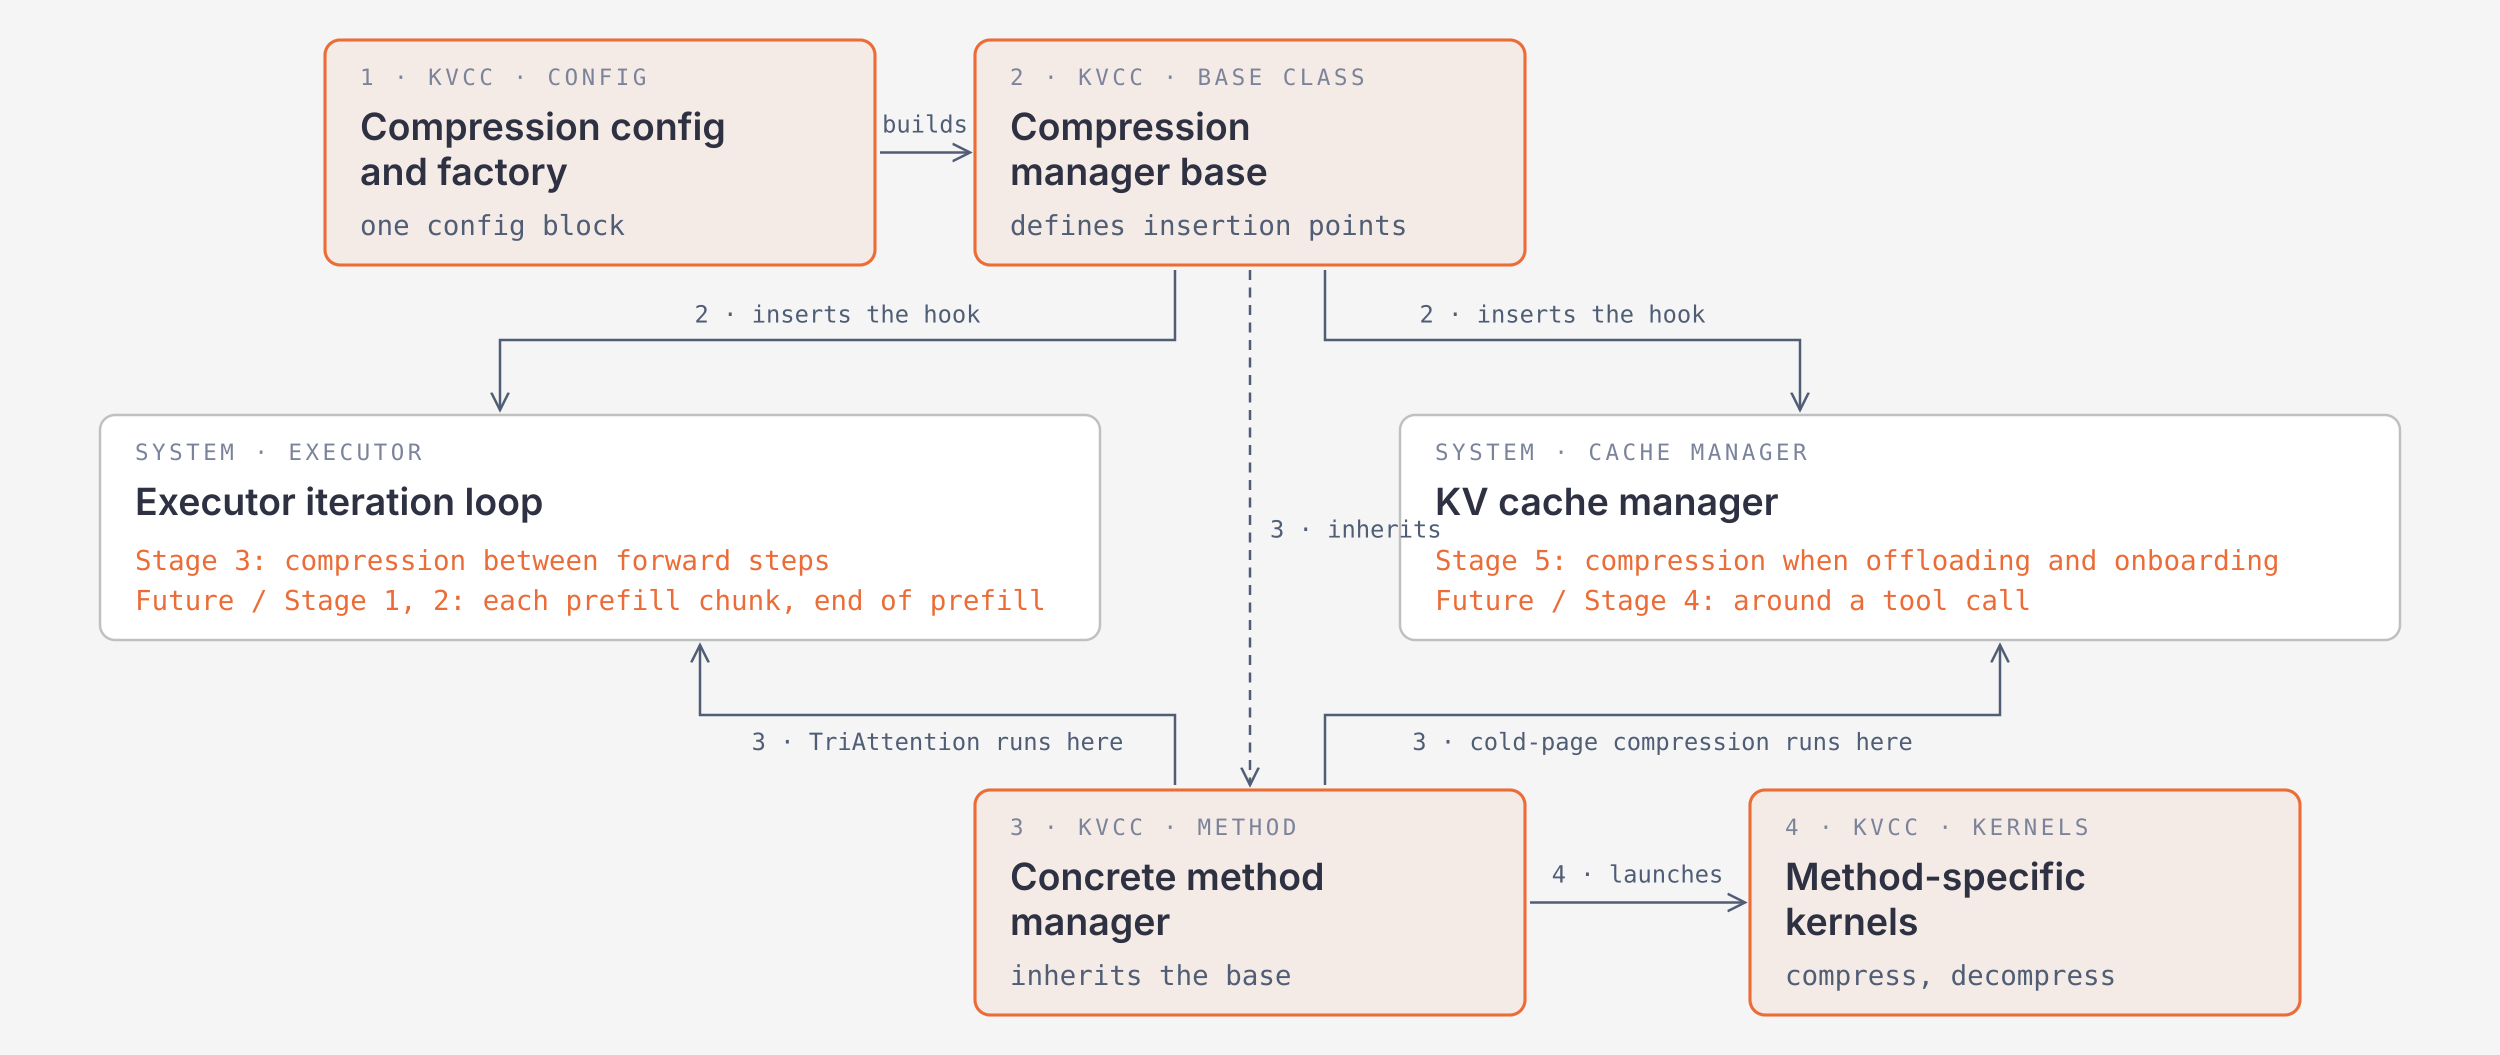
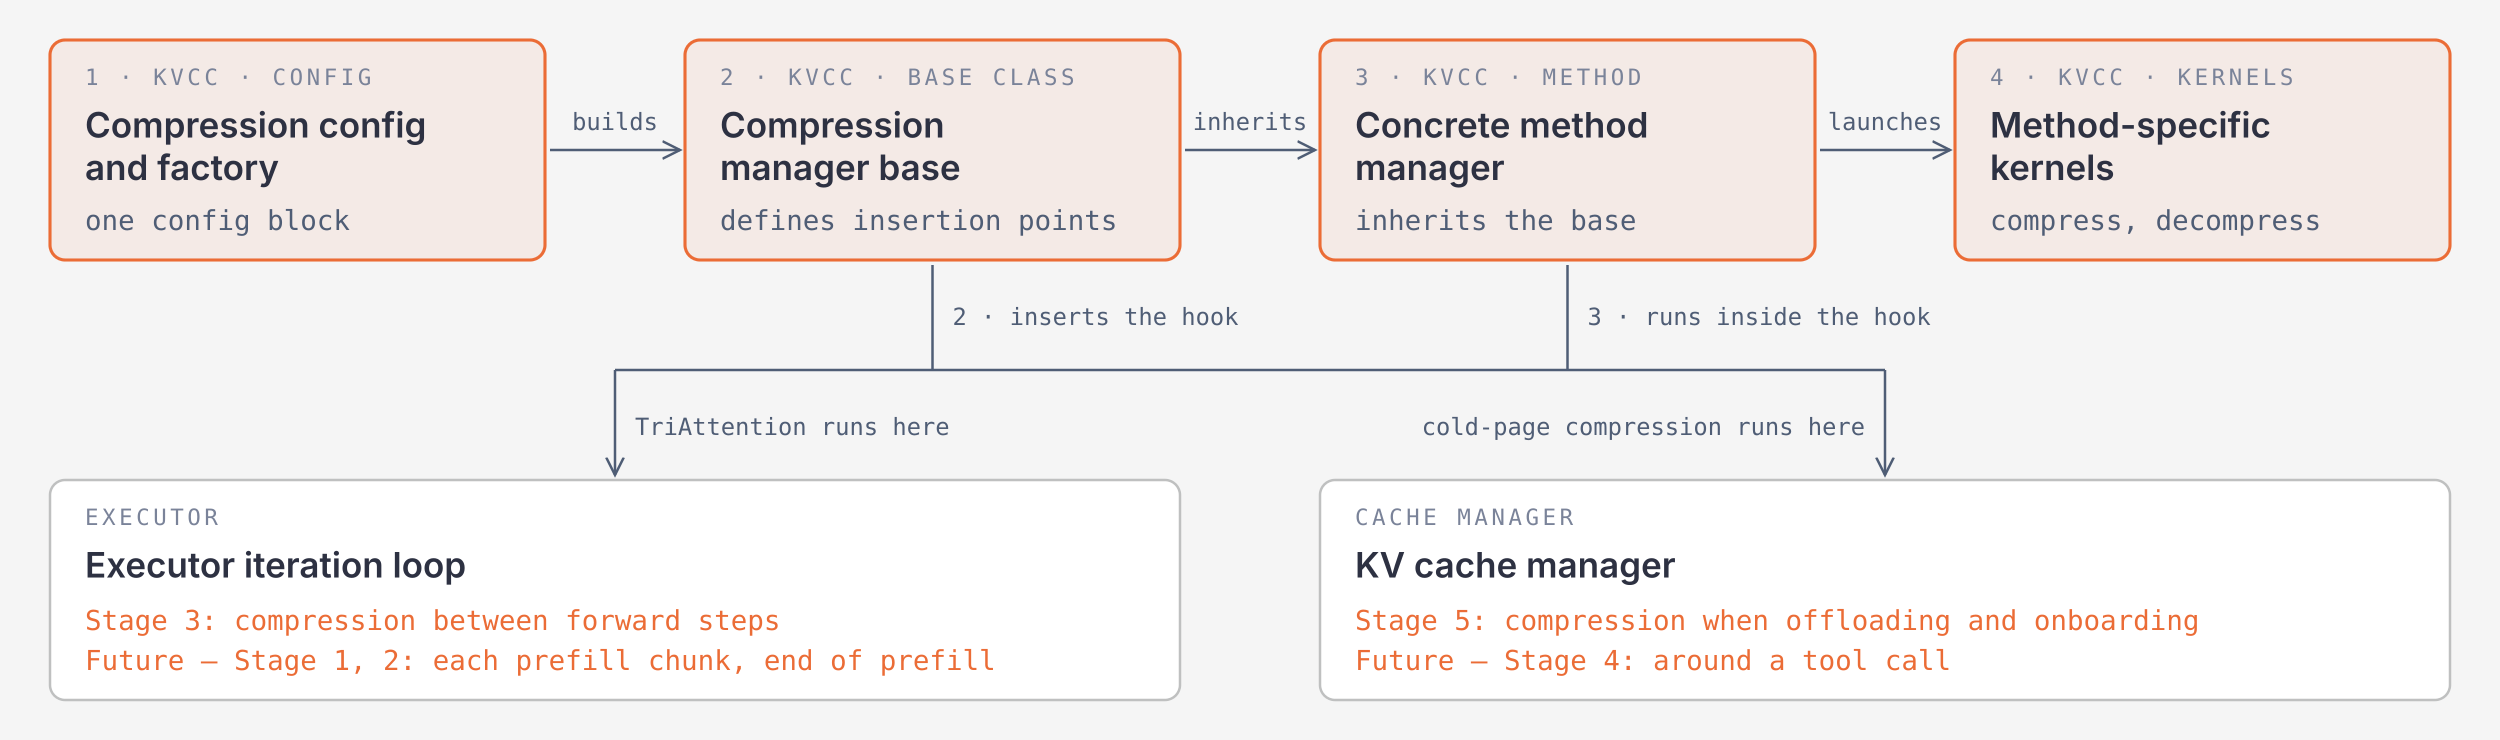
- <svg xmlns="http://www.w3.org/2000/svg" viewBox="0 0 1000 422" width="1000" height="422">
+ <svg xmlns="http://www.w3.org/2000/svg" viewBox="0 0 1000 296" width="1000" height="296">
  <defs>
    <marker id="ah" markerWidth="8" markerHeight="8" refX="7" refY="4" orient="auto" markerUnits="userSpaceOnUse">
      <path d="M0,0.5 L7,4 L0,7.5" fill="none" stroke="#4f5d75" stroke-width="1" />
    </marker>
  </defs>
-   <rect width="1000" height="422" fill="#f5f5f5" />
-   <rect x="130" y="16" width="220" height="90" rx="6" fill="rgba(235,108,54,0.08)" stroke="#eb6c36" stroke-width="1.25" />
-   <text x="144" y="34" font-family="'Geist Mono','SFMono-Regular',Menlo,Consolas,monospace" font-size="9" font-weight="500" letter-spacing="1.4" fill="#7a8399" text-anchor="start">1 · KVCC · CONFIG</text>
-   <text x="144" y="56" font-family="'Geist','Inter',system-ui,-apple-system,'Segoe UI',sans-serif" font-size="15" font-weight="600" fill="#2d3142" text-anchor="start">Compression config</text>
-   <text x="144" y="74" font-family="'Geist','Inter',system-ui,-apple-system,'Segoe UI',sans-serif" font-size="15" font-weight="600" fill="#2d3142" text-anchor="start">and factory</text>
-   <text x="144" y="94" font-family="'Geist Mono','SFMono-Regular',Menlo,Consolas,monospace" font-size="11" font-weight="500" fill="#4f5d75" text-anchor="start">one config block</text>
-   <rect x="390" y="16" width="220" height="90" rx="6" fill="rgba(235,108,54,0.08)" stroke="#eb6c36" stroke-width="1.25" />
-   <text x="404" y="34" font-family="'Geist Mono','SFMono-Regular',Menlo,Consolas,monospace" font-size="9" font-weight="500" letter-spacing="1.4" fill="#7a8399" text-anchor="start">2 · KVCC · BASE CLASS</text>
-   <text x="404" y="56" font-family="'Geist','Inter',system-ui,-apple-system,'Segoe UI',sans-serif" font-size="15" font-weight="600" fill="#2d3142" text-anchor="start">Compression</text>
-   <text x="404" y="74" font-family="'Geist','Inter',system-ui,-apple-system,'Segoe UI',sans-serif" font-size="15" font-weight="600" fill="#2d3142" text-anchor="start">manager base</text>
-   <text x="404" y="94" font-family="'Geist Mono','SFMono-Regular',Menlo,Consolas,monospace" font-size="11" font-weight="500" fill="#4f5d75" text-anchor="start">defines insertion points</text>
-   <rect x="40" y="166" width="400" height="90" rx="6" fill="#ffffff" stroke="#bfc0c0" stroke-width="1" />
-   <text x="54" y="184" font-family="'Geist Mono','SFMono-Regular',Menlo,Consolas,monospace" font-size="9" font-weight="500" letter-spacing="1.4" fill="#7a8399" text-anchor="start">SYSTEM · EXECUTOR</text>
-   <text x="54" y="206" font-family="'Geist','Inter',system-ui,-apple-system,'Segoe UI',sans-serif" font-size="15" font-weight="600" fill="#2d3142" text-anchor="start">Executor iteration loop</text>
-   <text x="54" y="228" font-family="'Geist Mono','SFMono-Regular',Menlo,Consolas,monospace" font-size="11" font-weight="500" fill="#eb6c36" text-anchor="start">Stage 3: compression between forward steps</text>
-   <text x="54" y="244" font-family="'Geist Mono','SFMono-Regular',Menlo,Consolas,monospace" font-size="11" font-weight="500" fill="#eb6c36" text-anchor="start">Future / Stage 1, 2: each prefill chunk, end of prefill</text>
-   <rect x="560" y="166" width="400" height="90" rx="6" fill="#ffffff" stroke="#bfc0c0" stroke-width="1" />
-   <text x="574" y="184" font-family="'Geist Mono','SFMono-Regular',Menlo,Consolas,monospace" font-size="9" font-weight="500" letter-spacing="1.4" fill="#7a8399" text-anchor="start">SYSTEM · CACHE MANAGER</text>
-   <text x="574" y="206" font-family="'Geist','Inter',system-ui,-apple-system,'Segoe UI',sans-serif" font-size="15" font-weight="600" fill="#2d3142" text-anchor="start">KV cache manager</text>
-   <text x="574" y="228" font-family="'Geist Mono','SFMono-Regular',Menlo,Consolas,monospace" font-size="11" font-weight="500" fill="#eb6c36" text-anchor="start">Stage 5: compression when offloading and onboarding</text>
-   <text x="574" y="244" font-family="'Geist Mono','SFMono-Regular',Menlo,Consolas,monospace" font-size="11" font-weight="500" fill="#eb6c36" text-anchor="start">Future / Stage 4: around a tool call</text>
-   <rect x="390" y="316" width="220" height="90" rx="6" fill="rgba(235,108,54,0.08)" stroke="#eb6c36" stroke-width="1.25" />
-   <text x="404" y="334" font-family="'Geist Mono','SFMono-Regular',Menlo,Consolas,monospace" font-size="9" font-weight="500" letter-spacing="1.4" fill="#7a8399" text-anchor="start">3 · KVCC · METHOD</text>
-   <text x="404" y="356" font-family="'Geist','Inter',system-ui,-apple-system,'Segoe UI',sans-serif" font-size="15" font-weight="600" fill="#2d3142" text-anchor="start">Concrete method</text>
-   <text x="404" y="374" font-family="'Geist','Inter',system-ui,-apple-system,'Segoe UI',sans-serif" font-size="15" font-weight="600" fill="#2d3142" text-anchor="start">manager</text>
-   <text x="404" y="394" font-family="'Geist Mono','SFMono-Regular',Menlo,Consolas,monospace" font-size="11" font-weight="500" fill="#4f5d75" text-anchor="start">inherits the base</text>
-   <rect x="700" y="316" width="220" height="90" rx="6" fill="rgba(235,108,54,0.08)" stroke="#eb6c36" stroke-width="1.25" />
-   <text x="714" y="334" font-family="'Geist Mono','SFMono-Regular',Menlo,Consolas,monospace" font-size="9" font-weight="500" letter-spacing="1.4" fill="#7a8399" text-anchor="start">4 · KVCC · KERNELS</text>
-   <text x="714" y="356" font-family="'Geist','Inter',system-ui,-apple-system,'Segoe UI',sans-serif" font-size="15" font-weight="600" fill="#2d3142" text-anchor="start">Method-specific</text>
-   <text x="714" y="374" font-family="'Geist','Inter',system-ui,-apple-system,'Segoe UI',sans-serif" font-size="15" font-weight="600" fill="#2d3142" text-anchor="start">kernels</text>
-   <text x="714" y="394" font-family="'Geist Mono','SFMono-Regular',Menlo,Consolas,monospace" font-size="11" font-weight="500" fill="#4f5d75" text-anchor="start">compress, decompress</text>
-   <path d="M352,61.0 L388,61.0" fill="none" stroke="#4f5d75" stroke-width="1" marker-end="url(#ah)" />
-   <text x="370" y="53.0" font-family="'Geist Mono','SFMono-Regular',Menlo,Consolas,monospace" font-size="9.5" fill="#4f5d75" text-anchor="middle">builds</text>
-   <path d="M470,108 L470,136 L200,136 L200,164" fill="none" stroke="#4f5d75" stroke-width="1" marker-end="url(#ah)" />
-   <text x="335.0" y="129" font-family="'Geist Mono','SFMono-Regular',Menlo,Consolas,monospace" font-size="9.5" fill="#4f5d75" text-anchor="middle">2 · inserts the hook</text>
-   <path d="M530,108 L530,136 L720,136 L720,164" fill="none" stroke="#4f5d75" stroke-width="1" marker-end="url(#ah)" />
-   <text x="625.0" y="129" font-family="'Geist Mono','SFMono-Regular',Menlo,Consolas,monospace" font-size="9.5" fill="#4f5d75" text-anchor="middle">2 · inserts the hook</text>
-   <path d="M500,108 L500,314" fill="none" stroke="#4f5d75" stroke-width="1" stroke-dasharray="4,3" marker-end="url(#ah)" />
-   <text x="508" y="215.0" font-family="'Geist Mono','SFMono-Regular',Menlo,Consolas,monospace" font-size="9.5" fill="#4f5d75" text-anchor="start">3 · inherits</text>
-   <path d="M470,314 L470,286 L280,286 L280,258" fill="none" stroke="#4f5d75" stroke-width="1" marker-end="url(#ah)" />
-   <text x="375.0" y="300" font-family="'Geist Mono','SFMono-Regular',Menlo,Consolas,monospace" font-size="9.5" fill="#4f5d75" text-anchor="middle">3 · TriAttention runs here</text>
-   <path d="M530,314 L530,286 L800,286 L800,258" fill="none" stroke="#4f5d75" stroke-width="1" marker-end="url(#ah)" />
-   <text x="665.0" y="300" font-family="'Geist Mono','SFMono-Regular',Menlo,Consolas,monospace" font-size="9.5" fill="#4f5d75" text-anchor="middle">3 · cold-page compression runs here</text>
-   <path d="M612,361.0 L698,361.0" fill="none" stroke="#4f5d75" stroke-width="1" marker-end="url(#ah)" />
-   <text x="655" y="353.0" font-family="'Geist Mono','SFMono-Regular',Menlo,Consolas,monospace" font-size="9.5" fill="#4f5d75" text-anchor="middle">4 · launches</text>
+   <rect width="1000" height="296" fill="#f5f5f5" />
+   <rect x="20" y="16" width="198" height="88" rx="6" fill="rgba(235,108,54,0.08)" stroke="#eb6c36" stroke-width="1.25" />
+   <text x="34" y="34" font-family="'Geist Mono','SFMono-Regular',Menlo,Consolas,monospace" font-size="9" font-weight="500" letter-spacing="1.4" fill="#7a8399" text-anchor="start">1 · KVCC · CONFIG</text>
+   <text x="34" y="55" font-family="'Geist','Inter',system-ui,-apple-system,'Segoe UI',sans-serif" font-size="14" font-weight="600" fill="#2d3142" text-anchor="start">Compression config</text>
+   <text x="34" y="72" font-family="'Geist','Inter',system-ui,-apple-system,'Segoe UI',sans-serif" font-size="14" font-weight="600" fill="#2d3142" text-anchor="start">and factory</text>
+   <text x="34" y="92" font-family="'Geist Mono','SFMono-Regular',Menlo,Consolas,monospace" font-size="11" font-weight="500" fill="#4f5d75" text-anchor="start">one config block</text>
+   <path d="M220,60.0 L272,60.0" fill="none" stroke="#4f5d75" stroke-width="1" marker-end="url(#ah)" />
+   <text x="246.0" y="52.0" font-family="'Geist Mono','SFMono-Regular',Menlo,Consolas,monospace" font-size="9.5" fill="#4f5d75" text-anchor="middle">builds</text>
+   <rect x="274" y="16" width="198" height="88" rx="6" fill="rgba(235,108,54,0.08)" stroke="#eb6c36" stroke-width="1.25" />
+   <text x="288" y="34" font-family="'Geist Mono','SFMono-Regular',Menlo,Consolas,monospace" font-size="9" font-weight="500" letter-spacing="1.4" fill="#7a8399" text-anchor="start">2 · KVCC · BASE CLASS</text>
+   <text x="288" y="55" font-family="'Geist','Inter',system-ui,-apple-system,'Segoe UI',sans-serif" font-size="14" font-weight="600" fill="#2d3142" text-anchor="start">Compression</text>
+   <text x="288" y="72" font-family="'Geist','Inter',system-ui,-apple-system,'Segoe UI',sans-serif" font-size="14" font-weight="600" fill="#2d3142" text-anchor="start">manager base</text>
+   <text x="288" y="92" font-family="'Geist Mono','SFMono-Regular',Menlo,Consolas,monospace" font-size="11" font-weight="500" fill="#4f5d75" text-anchor="start">defines insertion points</text>
+   <path d="M474,60.0 L526,60.0" fill="none" stroke="#4f5d75" stroke-width="1" marker-end="url(#ah)" />
+   <text x="500.0" y="52.0" font-family="'Geist Mono','SFMono-Regular',Menlo,Consolas,monospace" font-size="9.5" fill="#4f5d75" text-anchor="middle">inherits</text>
+   <rect x="528" y="16" width="198" height="88" rx="6" fill="rgba(235,108,54,0.08)" stroke="#eb6c36" stroke-width="1.25" />
+   <text x="542" y="34" font-family="'Geist Mono','SFMono-Regular',Menlo,Consolas,monospace" font-size="9" font-weight="500" letter-spacing="1.4" fill="#7a8399" text-anchor="start">3 · KVCC · METHOD</text>
+   <text x="542" y="55" font-family="'Geist','Inter',system-ui,-apple-system,'Segoe UI',sans-serif" font-size="14" font-weight="600" fill="#2d3142" text-anchor="start">Concrete method</text>
+   <text x="542" y="72" font-family="'Geist','Inter',system-ui,-apple-system,'Segoe UI',sans-serif" font-size="14" font-weight="600" fill="#2d3142" text-anchor="start">manager</text>
+   <text x="542" y="92" font-family="'Geist Mono','SFMono-Regular',Menlo,Consolas,monospace" font-size="11" font-weight="500" fill="#4f5d75" text-anchor="start">inherits the base</text>
+   <path d="M728,60.0 L780,60.0" fill="none" stroke="#4f5d75" stroke-width="1" marker-end="url(#ah)" />
+   <text x="754.0" y="52.0" font-family="'Geist Mono','SFMono-Regular',Menlo,Consolas,monospace" font-size="9.5" fill="#4f5d75" text-anchor="middle">launches</text>
+   <rect x="782" y="16" width="198" height="88" rx="6" fill="rgba(235,108,54,0.08)" stroke="#eb6c36" stroke-width="1.25" />
+   <text x="796" y="34" font-family="'Geist Mono','SFMono-Regular',Menlo,Consolas,monospace" font-size="9" font-weight="500" letter-spacing="1.4" fill="#7a8399" text-anchor="start">4 · KVCC · KERNELS</text>
+   <text x="796" y="55" font-family="'Geist','Inter',system-ui,-apple-system,'Segoe UI',sans-serif" font-size="14" font-weight="600" fill="#2d3142" text-anchor="start">Method-specific</text>
+   <text x="796" y="72" font-family="'Geist','Inter',system-ui,-apple-system,'Segoe UI',sans-serif" font-size="14" font-weight="600" fill="#2d3142" text-anchor="start">kernels</text>
+   <text x="796" y="92" font-family="'Geist Mono','SFMono-Regular',Menlo,Consolas,monospace" font-size="11" font-weight="500" fill="#4f5d75" text-anchor="start">compress, decompress</text>
+   <rect x="20" y="192" width="452" height="88" rx="6" fill="#ffffff" stroke="#bfc0c0" stroke-width="1" />
+   <text x="34" y="210" font-family="'Geist Mono','SFMono-Regular',Menlo,Consolas,monospace" font-size="9" font-weight="500" letter-spacing="1.4" fill="#7a8399" text-anchor="start">EXECUTOR</text>
+   <text x="34" y="231" font-family="'Geist','Inter',system-ui,-apple-system,'Segoe UI',sans-serif" font-size="14" font-weight="600" fill="#2d3142" text-anchor="start">Executor iteration loop</text>
+   <text x="34" y="252" font-family="'Geist Mono','SFMono-Regular',Menlo,Consolas,monospace" font-size="11" font-weight="500" fill="#eb6c36" text-anchor="start">Stage 3: compression between forward steps</text>
+   <text x="34" y="268" font-family="'Geist Mono','SFMono-Regular',Menlo,Consolas,monospace" font-size="11" font-weight="500" fill="#eb6c36" text-anchor="start">Future – Stage 1, 2: each prefill chunk, end of prefill</text>
+   <rect x="528" y="192" width="452" height="88" rx="6" fill="#ffffff" stroke="#bfc0c0" stroke-width="1" />
+   <text x="542" y="210" font-family="'Geist Mono','SFMono-Regular',Menlo,Consolas,monospace" font-size="9" font-weight="500" letter-spacing="1.4" fill="#7a8399" text-anchor="start">CACHE MANAGER</text>
+   <text x="542" y="231" font-family="'Geist','Inter',system-ui,-apple-system,'Segoe UI',sans-serif" font-size="14" font-weight="600" fill="#2d3142" text-anchor="start">KV cache manager</text>
+   <text x="542" y="252" font-family="'Geist Mono','SFMono-Regular',Menlo,Consolas,monospace" font-size="11" font-weight="500" fill="#eb6c36" text-anchor="start">Stage 5: compression when offloading and onboarding</text>
+   <text x="542" y="268" font-family="'Geist Mono','SFMono-Regular',Menlo,Consolas,monospace" font-size="11" font-weight="500" fill="#eb6c36" text-anchor="start">Future – Stage 4: around a tool call</text>
+   <path d="M246.0,148 L754.0,148" fill="none" stroke="#4f5d75" stroke-width="1" />
+   <path d="M373.0,106 L373.0,148" fill="none" stroke="#4f5d75" stroke-width="1" />
+   <text x="381.0" y="130.0" font-family="'Geist Mono','SFMono-Regular',Menlo,Consolas,monospace" font-size="9.5" fill="#4f5d75" text-anchor="start">2 · inserts the hook</text>
+   <path d="M627.0,106 L627.0,148" fill="none" stroke="#4f5d75" stroke-width="1" />
+   <text x="635.0" y="130.0" font-family="'Geist Mono','SFMono-Regular',Menlo,Consolas,monospace" font-size="9.5" fill="#4f5d75" text-anchor="start">3 · runs inside the hook</text>
+   <path d="M246.0,148 L246.0,190" fill="none" stroke="#4f5d75" stroke-width="1" marker-end="url(#ah)" />
+   <text x="254.0" y="174.0" font-family="'Geist Mono','SFMono-Regular',Menlo,Consolas,monospace" font-size="9.5" fill="#4f5d75" text-anchor="start">TriAttention runs here</text>
+   <path d="M754.0,148 L754.0,190" fill="none" stroke="#4f5d75" stroke-width="1" marker-end="url(#ah)" />
+   <text x="746.0" y="174.0" font-family="'Geist Mono','SFMono-Regular',Menlo,Consolas,monospace" font-size="9.5" fill="#4f5d75" text-anchor="end">cold-page compression runs here</text>
</svg>
